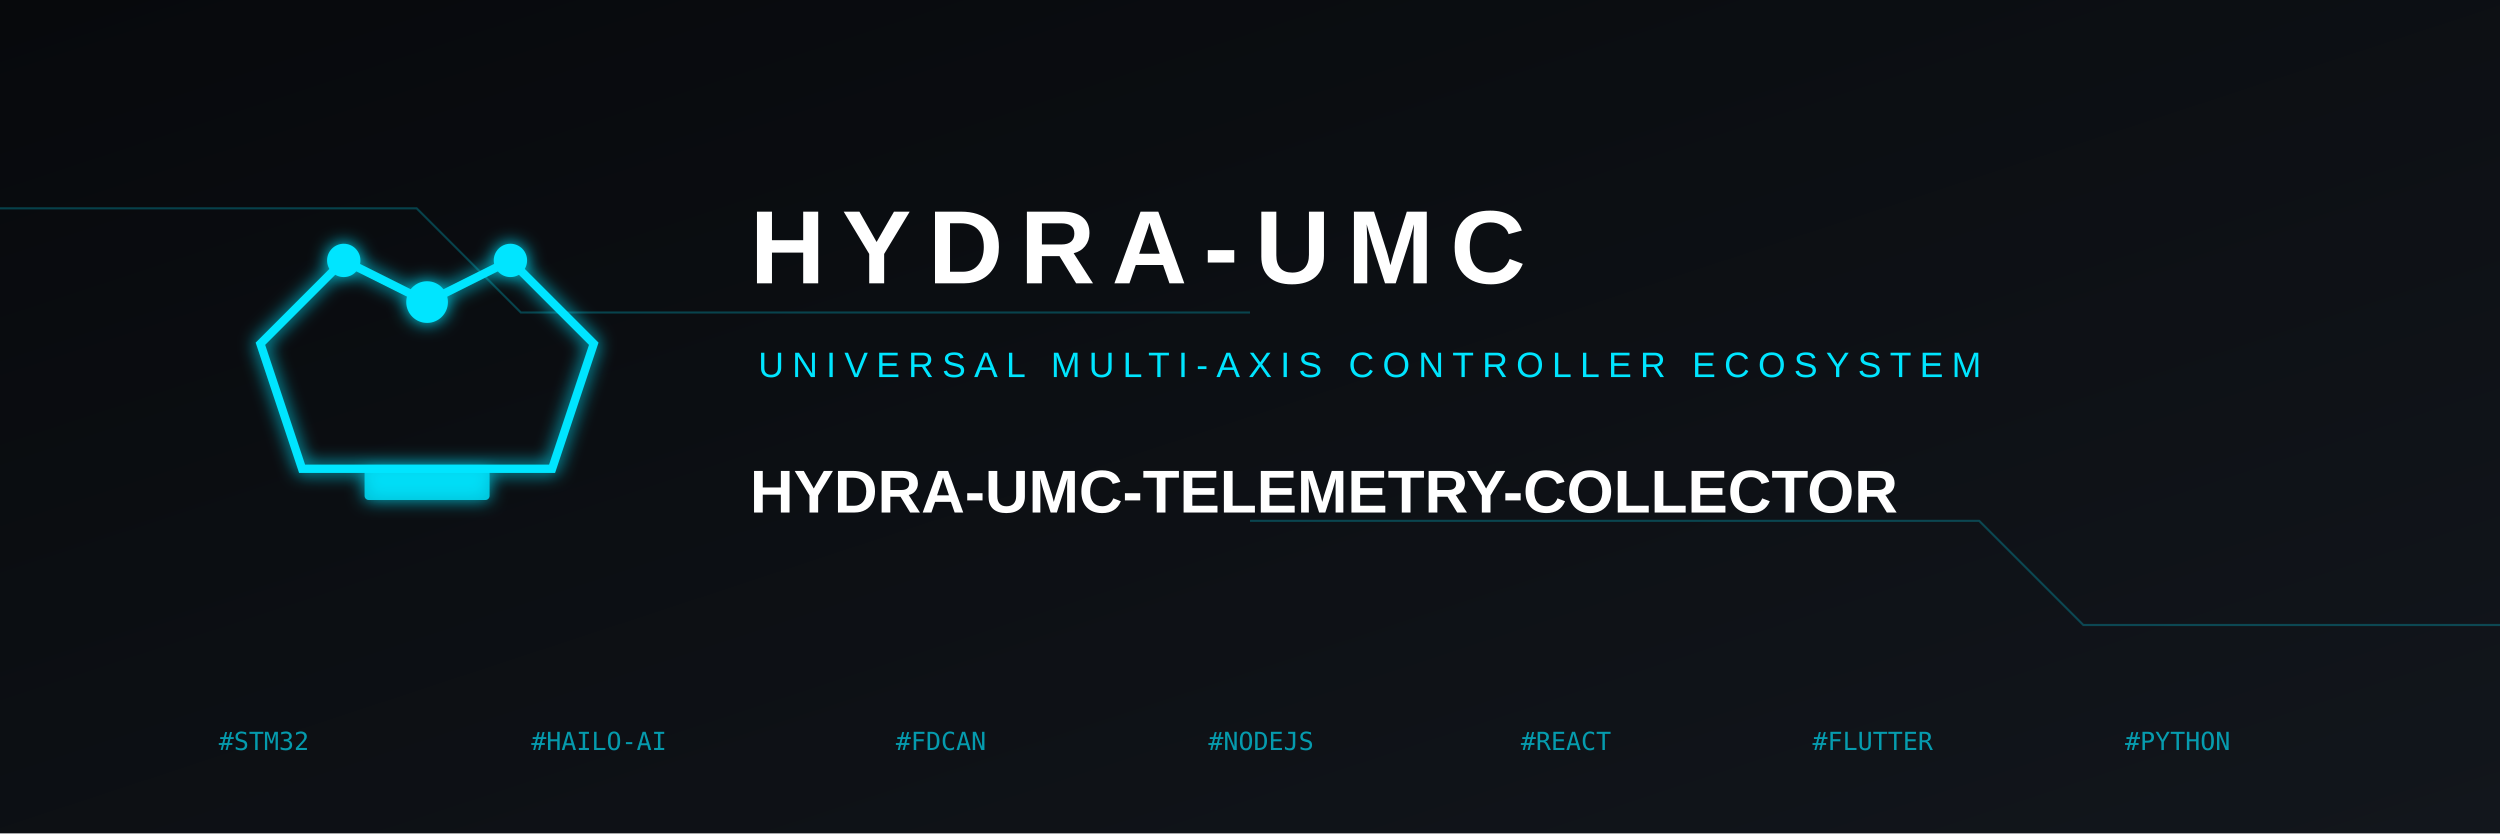
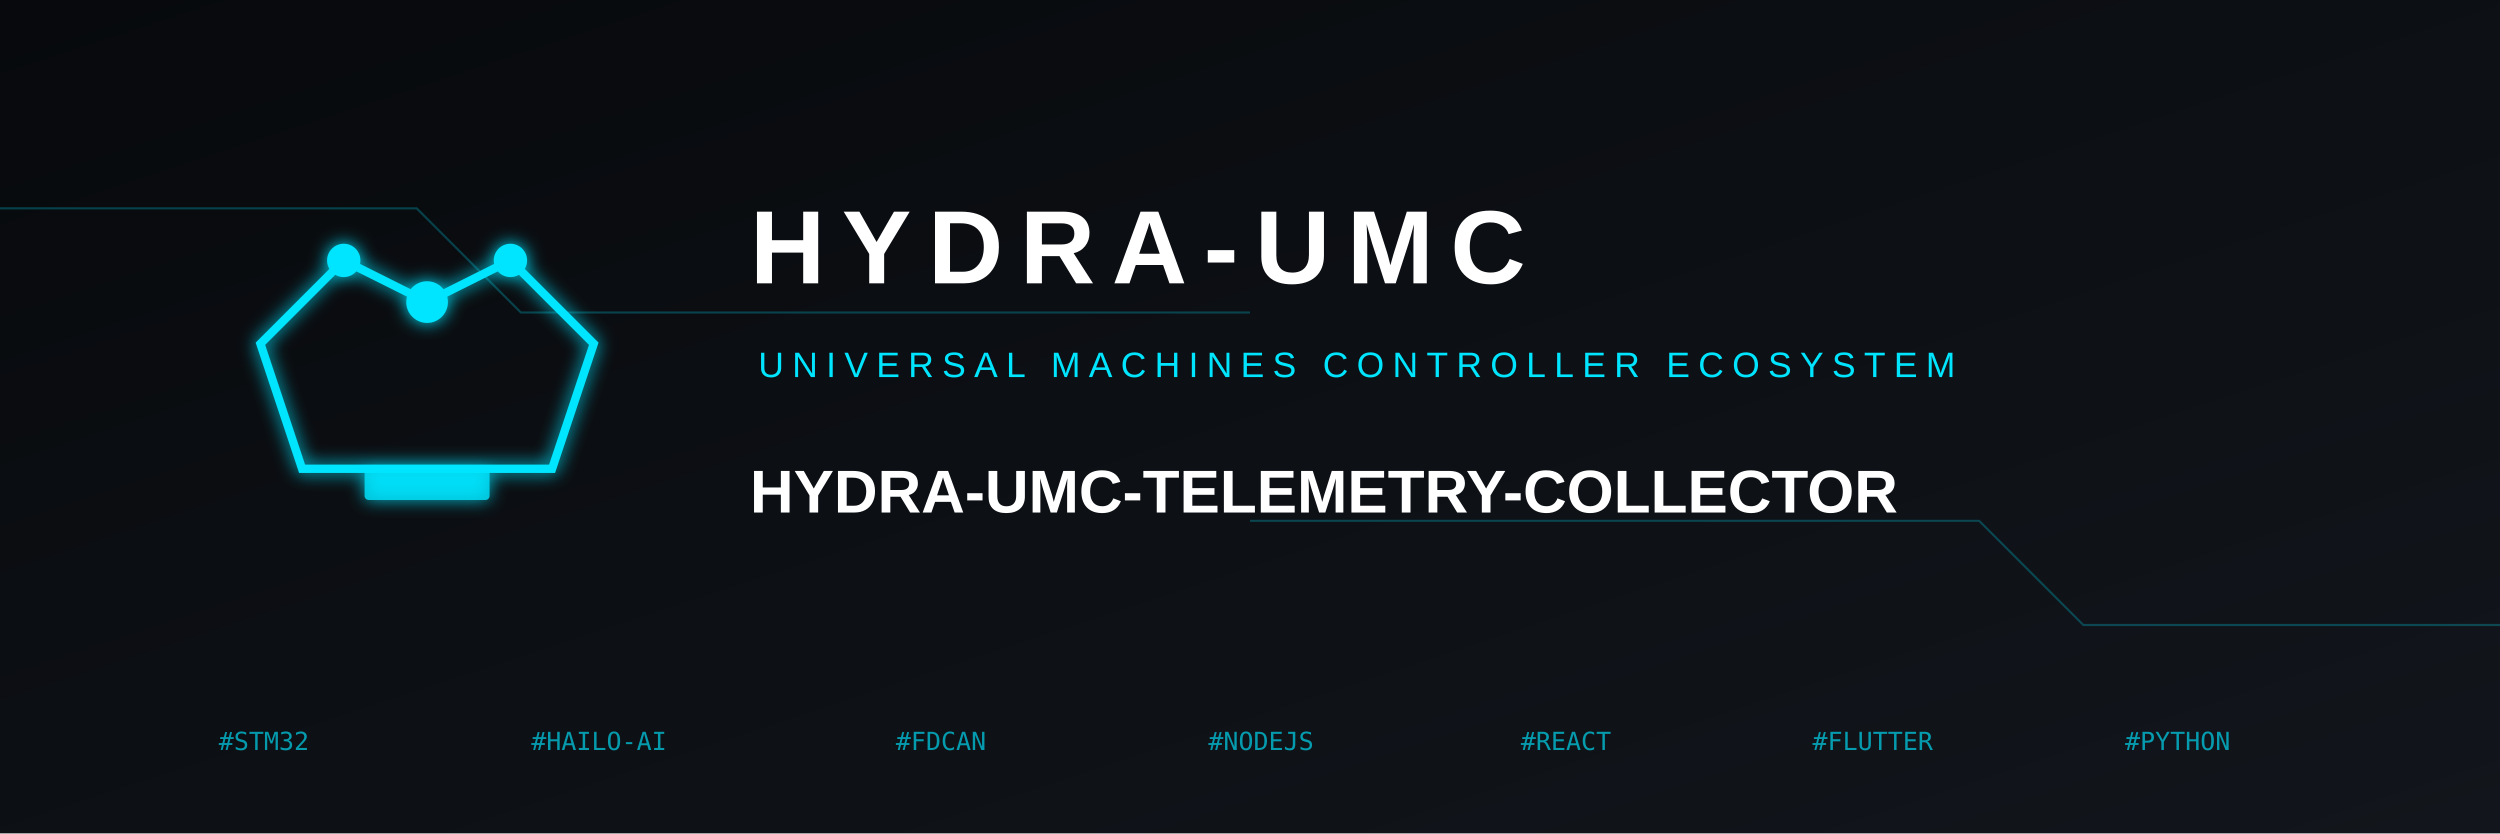
<svg xmlns="http://www.w3.org/2000/svg" viewBox="0 0 1200 400" role="img" aria-labelledby="title desc">
  <defs>
    <linearGradient id="bg" x1="0%" y1="0%" x2="100%" y2="100%">
      <stop stop-color="#07090C" />
      <stop offset="1" stop-color="#12161C" />
    </linearGradient>
    <filter id="g">
      <feGaussianBlur stdDeviation="4" result="b" />
      <feMerge>
        <feMergeNode in="b" />
        <feMergeNode in="SourceGraphic" />
      </feMerge>
    </filter>
  </defs>
  <rect width="1200" height="400" fill="url(#bg)" />
  <g fill="none" stroke="#00E5FF" stroke-width="1" opacity=".25">
    <path d="M0 100H200L250 150H600" />
    <path d="M1200 300H1000L950 250H600" />
  </g>
  <g transform="translate(205 185)" filter="url(#g)">
    <path d="M-60,40 -80,-20 -40,-60 0,-40 40,-60 80,-20 60,40Z" fill="none" stroke="#00E5FF" stroke-width="4" />
    <circle cy="-40" r="10" fill="#00E5FF" />
    <circle cx="-40" cy="-60" r="8" fill="#00E5FF" />
    <circle cx="40" cy="-60" r="8" fill="#00E5FF" />
    <rect x="-30" y="40" width="60" height="15" rx="2" fill="#00E5FF" opacity=".8" />
  </g>
  <text x="360" y="136" font-family="Arial,sans-serif" font-size="50" font-weight="bold" fill="#FFF" letter-spacing="8">HYDRA-UMC</text>
-   <text x="364" y="181" font-family="Arial,sans-serif" font-size="17" fill="#00E5FF" letter-spacing="4">UNIVERSAL MULTI-AXIS CONTROLLER ECOSYSTEM</text>
+   <text x="364" y="181" font-family="Arial,sans-serif" font-size="17" fill="#00E5FF" letter-spacing="4">UNIVERSAL MACHINES CONTROLLER ECOSYSTEM</text>
  <text x="360" y="246" font-family="Arial,sans-serif" font-size="29" font-weight="bold" fill="#FFF">HYDRA-UMC-TELEMETRY-COLLECTOR</text>
  <g font-family="monospace" font-size="12" fill="#00E5FF" opacity=".65">
    <text x="105" y="360">#STM32</text>
    <text x="255" y="360">#HAILO-AI</text>
    <text x="430" y="360">#FDCAN</text>
    <text x="580" y="360">#NODEJS</text>
    <text x="730" y="360">#REACT</text>
    <text x="870" y="360">#FLUTTER</text>
    <text x="1020" y="360">#PYTHON</text>
  </g>
</svg>
